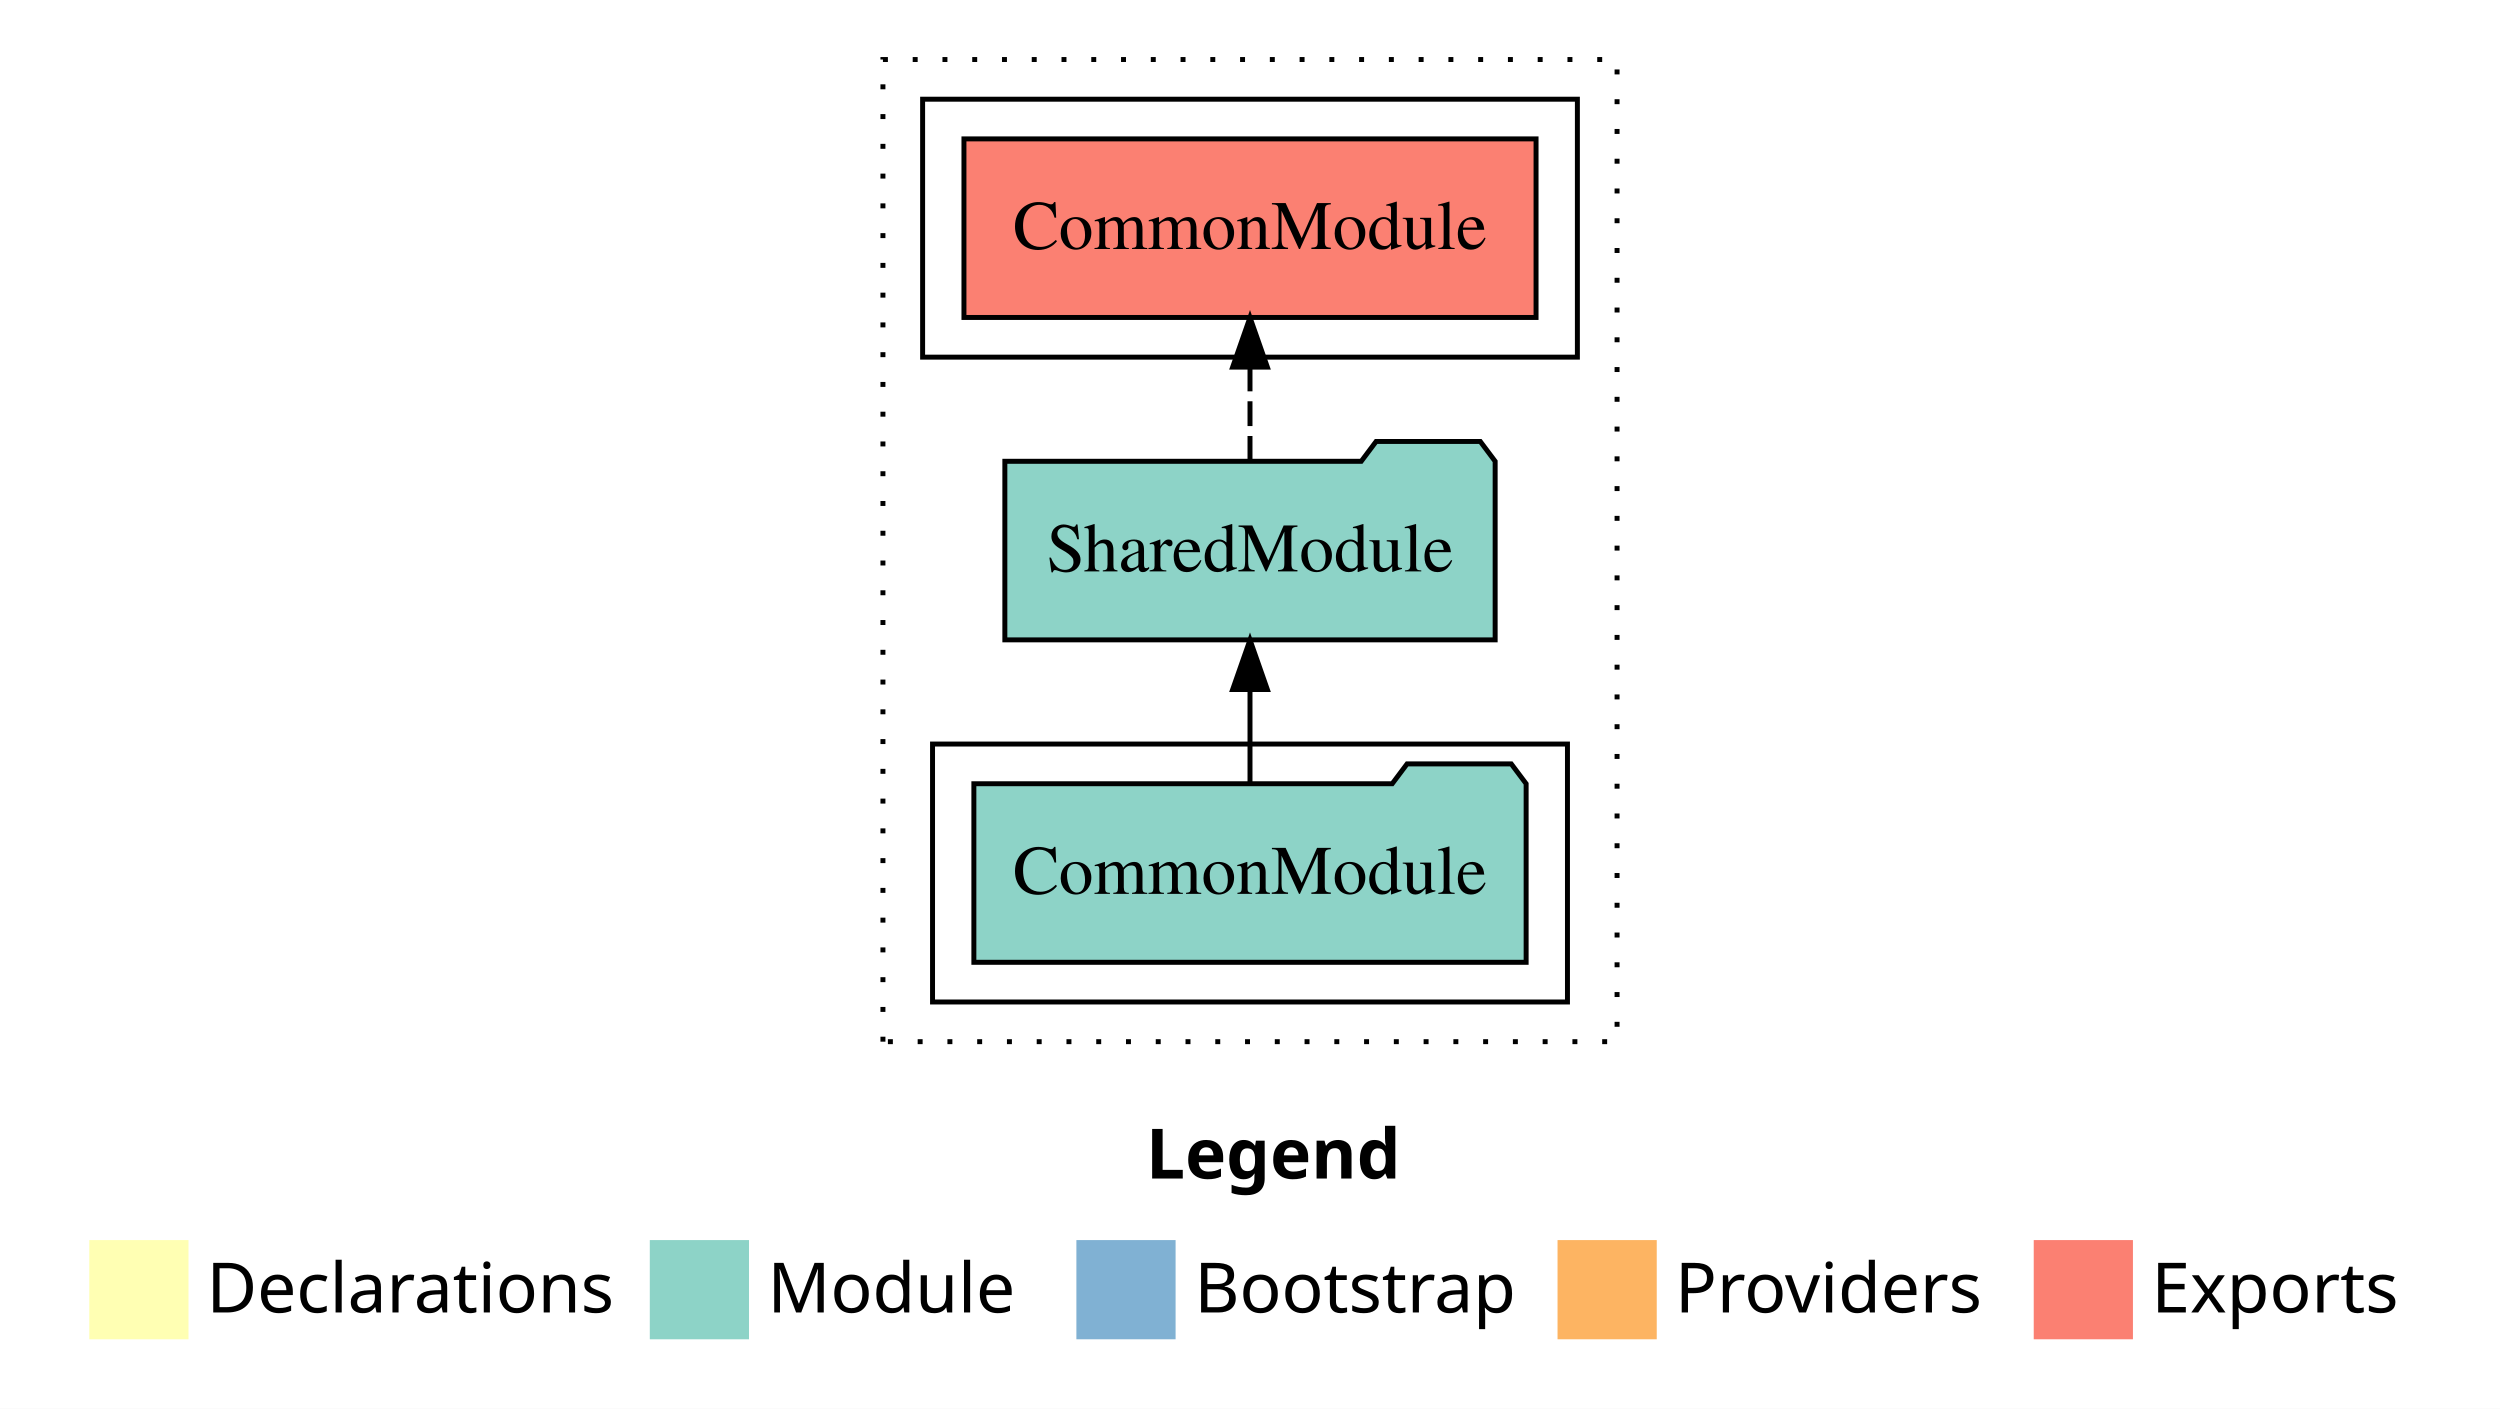
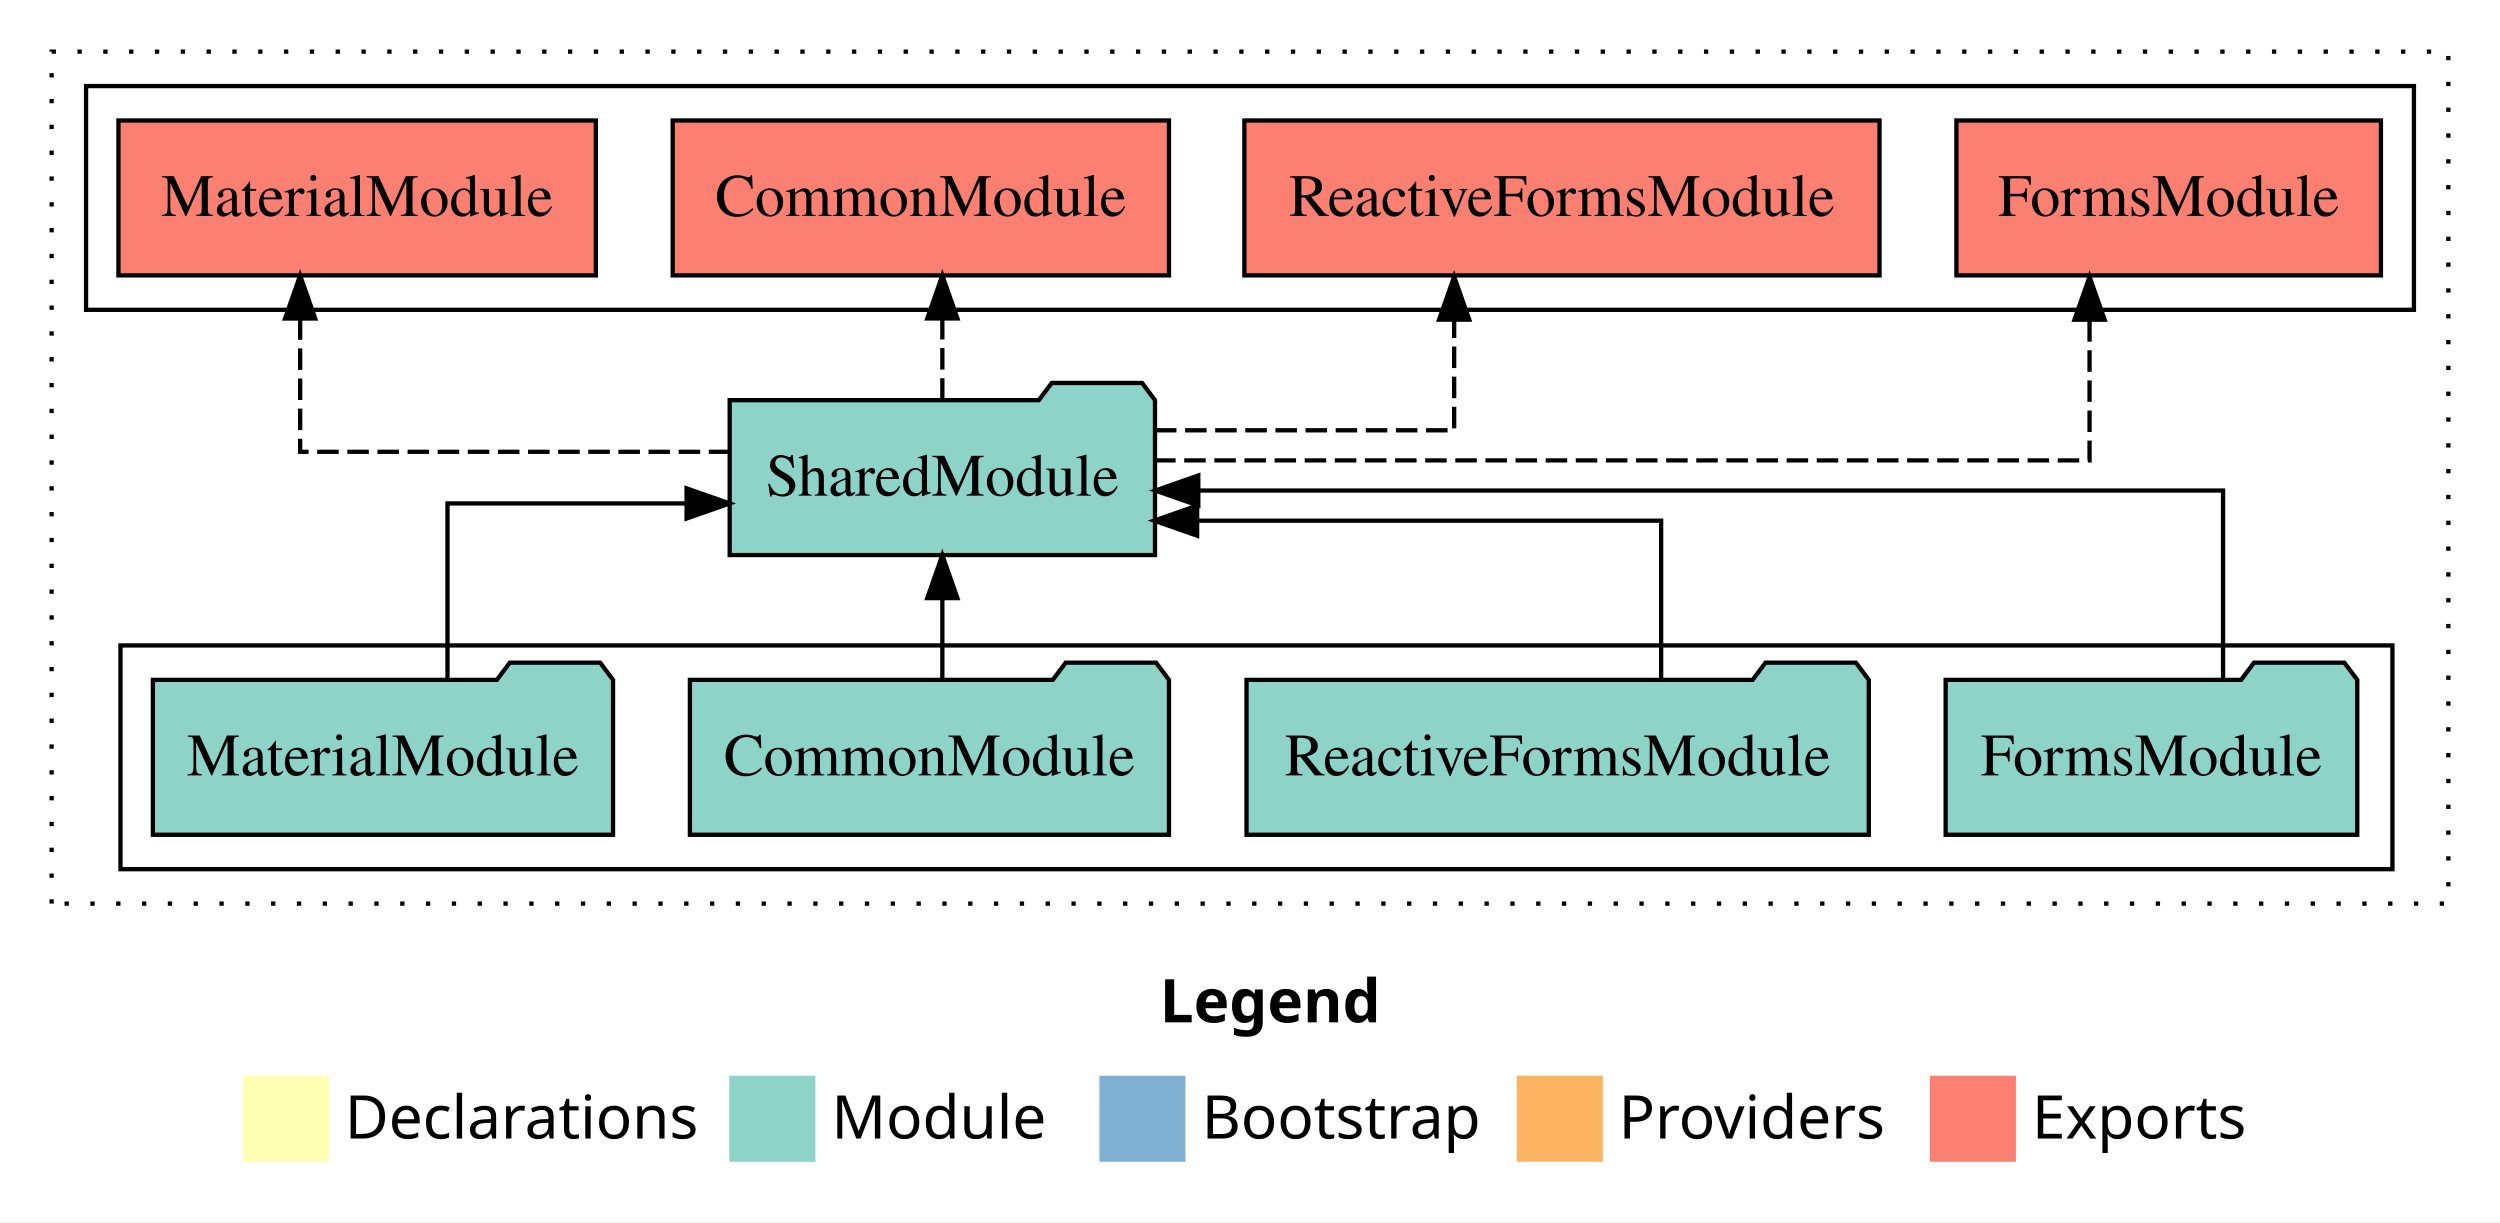
- <svg xmlns="http://www.w3.org/2000/svg" width="504pt" height="284pt" viewBox="0.00 0.00 504.00 284.00">
+ <svg xmlns="http://www.w3.org/2000/svg" width="581pt" height="284pt" viewBox="0.00 0.00 581.00 284.00">
  <g id="graph0" class="graph" transform="scale(1 1) rotate(0) translate(4 280)">
-     <polygon fill="#ffffff" stroke="transparent" points="-4,4 -4,-280 500,-280 500,4 -4,4" />
-     <text text-anchor="start" x="227.009" y="-42.4" font-family="sans-serif" font-weight="bold" font-size="14.00" fill="#000000">Legend</text>
-     <polygon fill="#ffffb3" stroke="transparent" points="14,-10 14,-30 34,-30 34,-10 14,-10" />
-     <text text-anchor="start" x="37.629" y="-15.4" font-family="sans-serif" font-size="14.00" fill="#000000">  Declarations</text>
-     <polygon fill="#8dd3c7" stroke="transparent" points="127,-10 127,-30 147,-30 147,-10 127,-10" />
-     <text text-anchor="start" x="150.725" y="-15.4" font-family="sans-serif" font-size="14.00" fill="#000000">  Module</text>
-     <polygon fill="#80b1d3" stroke="transparent" points="213,-10 213,-30 233,-30 233,-10 213,-10" />
-     <text text-anchor="start" x="236.781" y="-15.4" font-family="sans-serif" font-size="14.00" fill="#000000">  Bootstrap</text>
-     <polygon fill="#fdb462" stroke="transparent" points="310,-10 310,-30 330,-30 330,-10 310,-10" />
-     <text text-anchor="start" x="333.673" y="-15.4" font-family="sans-serif" font-size="14.00" fill="#000000">  Providers</text>
-     <polygon fill="#fb8072" stroke="transparent" points="406,-10 406,-30 426,-30 426,-10 406,-10" />
-     <text text-anchor="start" x="429.726" y="-15.4" font-family="sans-serif" font-size="14.00" fill="#000000">  Exports</text>
+     <polygon fill="#ffffff" stroke="transparent" points="-4,4 -4,-280 577,-280 577,4 -4,4" />
+     <text text-anchor="start" x="265.509" y="-42.4" font-family="sans-serif" font-weight="bold" font-size="14.00" fill="#000000">Legend</text>
+     <polygon fill="#ffffb3" stroke="transparent" points="52.5,-10 52.5,-30 72.5,-30 72.5,-10 52.5,-10" />
+     <text text-anchor="start" x="76.129" y="-15.4" font-family="sans-serif" font-size="14.00" fill="#000000">  Declarations</text>
+     <polygon fill="#8dd3c7" stroke="transparent" points="165.5,-10 165.5,-30 185.5,-30 185.5,-10 165.5,-10" />
+     <text text-anchor="start" x="189.225" y="-15.4" font-family="sans-serif" font-size="14.00" fill="#000000">  Module</text>
+     <polygon fill="#80b1d3" stroke="transparent" points="251.5,-10 251.5,-30 271.5,-30 271.5,-10 251.5,-10" />
+     <text text-anchor="start" x="275.281" y="-15.4" font-family="sans-serif" font-size="14.00" fill="#000000">  Bootstrap</text>
+     <polygon fill="#fdb462" stroke="transparent" points="348.5,-10 348.5,-30 368.5,-30 368.5,-10 348.5,-10" />
+     <text text-anchor="start" x="372.173" y="-15.4" font-family="sans-serif" font-size="14.00" fill="#000000">  Providers</text>
+     <polygon fill="#fb8072" stroke="transparent" points="444.5,-10 444.5,-30 464.5,-30 464.5,-10 444.5,-10" />
+     <text text-anchor="start" x="468.226" y="-15.4" font-family="sans-serif" font-size="14.00" fill="#000000">  Exports</text>
    <g id="clust1" class="cluster">
-       <polygon fill="none" stroke="#000000" stroke-dasharray="1,5" points="174,-70 174,-268 322,-268 322,-70 174,-70" />
+       <polygon fill="none" stroke="#000000" stroke-dasharray="1,5" points="8,-70 8,-268 565,-268 565,-70 8,-70" />
    </g>
    <g id="clust3" class="cluster">
-       <polygon fill="none" stroke="#000000" points="184,-78 184,-130 312,-130 312,-78 184,-78" />
+       <polygon fill="none" stroke="#000000" points="24,-78 24,-130 552,-130 552,-78 24,-78" />
    </g>
    <g id="clust4" class="cluster">
-       <polygon fill="none" stroke="#000000" points="182,-208 182,-260 314,-260 314,-208 182,-208" />
+       <polygon fill="none" stroke="#000000" points="16,-208 16,-260 557,-260 557,-208 16,-208" />
    </g>
    <g id="node1" class="node">
-       <polygon fill="#8dd3c7" stroke="#000000" points="303.668,-122 300.668,-126 279.668,-126 276.668,-122 192.332,-122 192.332,-86 303.668,-86 303.668,-122" />
-       <text text-anchor="middle" x="248" y="-99.8" font-family="Times,serif" font-size="14.00" fill="#000000">CommonModule</text>
+       <polygon fill="#8dd3c7" stroke="#000000" points="543.829,-122 540.829,-126 519.829,-126 516.829,-122 448.171,-122 448.171,-86 543.829,-86 543.829,-122" />
+       <text text-anchor="middle" x="496" y="-99.8" font-family="Times,serif" font-size="14.00" fill="#000000">FormsModule</text>
+     </g>
+     <g id="node5" class="node">
+       <polygon fill="#8dd3c7" stroke="#000000" points="264.423,-187 261.423,-191 240.423,-191 237.423,-187 165.577,-187 165.577,-151 264.423,-151 264.423,-187" />
+       <text text-anchor="middle" x="215" y="-164.8" font-family="Times,serif" font-size="14.00" fill="#000000">SharedModule</text>
+     </g>
+     <g id="edge1" class="edge">
+       <path fill="none" stroke="#000000" d="M512.638,-122.267C512.638,-140.555 512.638,-166 512.638,-166 512.638,-166 274.483,-166 274.483,-166" />
+       <polygon fill="#000000" stroke="#000000" points="274.483,-162.5 264.483,-166 274.483,-169.5 274.483,-162.5" />
    </g>
    <g id="node2" class="node">
-       <polygon fill="#8dd3c7" stroke="#000000" points="297.423,-187 294.423,-191 273.423,-191 270.423,-187 198.577,-187 198.577,-151 297.423,-151 297.423,-187" />
-       <text text-anchor="middle" x="248" y="-164.8" font-family="Times,serif" font-size="14.00" fill="#000000">SharedModule</text>
+       <polygon fill="#8dd3c7" stroke="#000000" points="430.305,-122 427.305,-126 406.305,-126 403.305,-122 285.695,-122 285.695,-86 430.305,-86 430.305,-122" />
+       <text text-anchor="middle" x="358" y="-99.8" font-family="Times,serif" font-size="14.00" fill="#000000">ReactiveFormsModule</text>
    </g>
-     <g id="edge1" class="edge">
-       <path fill="none" stroke="#000000" d="M248,-122.106C248,-122.106 248,-140.991 248,-140.991" />
-       <polygon fill="#000000" stroke="#000000" points="244.5,-140.991 248,-150.991 251.5,-140.991 244.5,-140.991" />
+     <g id="edge2" class="edge">
+       <path fill="none" stroke="#000000" d="M382.051,-122.009C382.051,-138.049 382.051,-159 382.051,-159 382.051,-159 274.217,-159 274.217,-159" />
+       <polygon fill="#000000" stroke="#000000" points="274.217,-155.5 264.217,-159 274.217,-162.5 274.217,-155.5" />
    </g>
    <g id="node3" class="node">
-       <polygon fill="#fb8072" stroke="#000000" points="305.668,-252 190.332,-252 190.332,-216 305.668,-216 305.668,-252" />
-       <text text-anchor="middle" x="248" y="-229.8" font-family="Times,serif" font-size="14.00" fill="#000000">CommonModule </text>
+       <polygon fill="#8dd3c7" stroke="#000000" points="267.668,-122 264.668,-126 243.668,-126 240.668,-122 156.332,-122 156.332,-86 267.668,-86 267.668,-122" />
+       <text text-anchor="middle" x="212" y="-99.8" font-family="Times,serif" font-size="14.00" fill="#000000">CommonModule</text>
    </g>
-     <g id="edge2" class="edge">
-       <path fill="none" stroke="#000000" stroke-dasharray="5,2" d="M248,-187.106C248,-187.106 248,-205.991 248,-205.991" />
-       <polygon fill="#000000" stroke="#000000" points="244.5,-205.991 248,-215.991 251.5,-205.991 244.5,-205.991" />
+     <g id="edge3" class="edge">
+       <path fill="none" stroke="#000000" d="M215,-122.106C215,-122.106 215,-140.991 215,-140.991" />
+       <polygon fill="#000000" stroke="#000000" points="211.5,-140.991 215,-150.991 218.5,-140.991 211.5,-140.991" />
+     </g>
+     <g id="node4" class="node">
+       <polygon fill="#8dd3c7" stroke="#000000" points="138.471,-122 135.471,-126 114.471,-126 111.471,-122 31.529,-122 31.529,-86 138.471,-86 138.471,-122" />
+       <text text-anchor="middle" x="85" y="-99.8" font-family="Times,serif" font-size="14.00" fill="#000000">MaterialModule</text>
+     </g>
+     <g id="edge4" class="edge">
+       <path fill="none" stroke="#000000" d="M99.995,-122.022C99.995,-139.373 99.995,-163 99.995,-163 99.995,-163 155.56,-163 155.56,-163" />
+       <polygon fill="#000000" stroke="#000000" points="155.56,-166.5 165.56,-163 155.56,-159.5 155.56,-166.5" />
+     </g>
+     <g id="node6" class="node">
+       <polygon fill="#fb8072" stroke="#000000" points="549.328,-252 450.672,-252 450.672,-216 549.328,-216 549.328,-252" />
+       <text text-anchor="middle" x="500" y="-229.8" font-family="Times,serif" font-size="14.00" fill="#000000">FormsModule </text>
+     </g>
+     <g id="edge5" class="edge">
+       <path fill="none" stroke="#000000" stroke-dasharray="5,2" d="M264.211,-173C341.247,-173 481.612,-173 481.612,-173 481.612,-173 481.612,-205.698 481.612,-205.698" />
+       <polygon fill="#000000" stroke="#000000" points="478.112,-205.698 481.612,-215.698 485.112,-205.698 478.112,-205.698" />
+     </g>
+     <g id="node7" class="node">
+       <polygon fill="#fb8072" stroke="#000000" points="432.805,-252 285.195,-252 285.195,-216 432.805,-216 432.805,-252" />
+       <text text-anchor="middle" x="359" y="-229.8" font-family="Times,serif" font-size="14.00" fill="#000000">ReactiveFormsModule </text>
+     </g>
+     <g id="edge6" class="edge">
+       <path fill="none" stroke="#000000" stroke-dasharray="5,2" d="M264.412,-180C297.093,-180 333.949,-180 333.949,-180 333.949,-180 333.949,-205.718 333.949,-205.718" />
+       <polygon fill="#000000" stroke="#000000" points="330.449,-205.718 333.949,-215.718 337.449,-205.718 330.449,-205.718" />
+     </g>
+     <g id="node8" class="node">
+       <polygon fill="#fb8072" stroke="#000000" points="267.668,-252 152.332,-252 152.332,-216 267.668,-216 267.668,-252" />
+       <text text-anchor="middle" x="210" y="-229.8" font-family="Times,serif" font-size="14.00" fill="#000000">CommonModule </text>
+     </g>
+     <g id="edge7" class="edge">
+       <path fill="none" stroke="#000000" stroke-dasharray="5,2" d="M215,-187.106C215,-187.106 215,-205.991 215,-205.991" />
+       <polygon fill="#000000" stroke="#000000" points="211.5,-205.991 215,-215.991 218.5,-205.991 211.5,-205.991" />
+     </g>
+     <g id="node9" class="node">
+       <polygon fill="#fb8072" stroke="#000000" points="134.472,-252 23.528,-252 23.528,-216 134.472,-216 134.472,-252" />
+       <text text-anchor="middle" x="79" y="-229.8" font-family="Times,serif" font-size="14.00" fill="#000000">MaterialModule </text>
+     </g>
+     <g id="edge8" class="edge">
+       <path fill="none" stroke="#000000" stroke-dasharray="5,2" d="M165.718,-175C122.246,-175 65.755,-175 65.755,-175 65.755,-175 65.755,-205.977 65.755,-205.977" />
+       <polygon fill="#000000" stroke="#000000" points="62.255,-205.977 65.755,-215.977 69.255,-205.977 62.255,-205.977" />
    </g>
  </g>
</svg>
